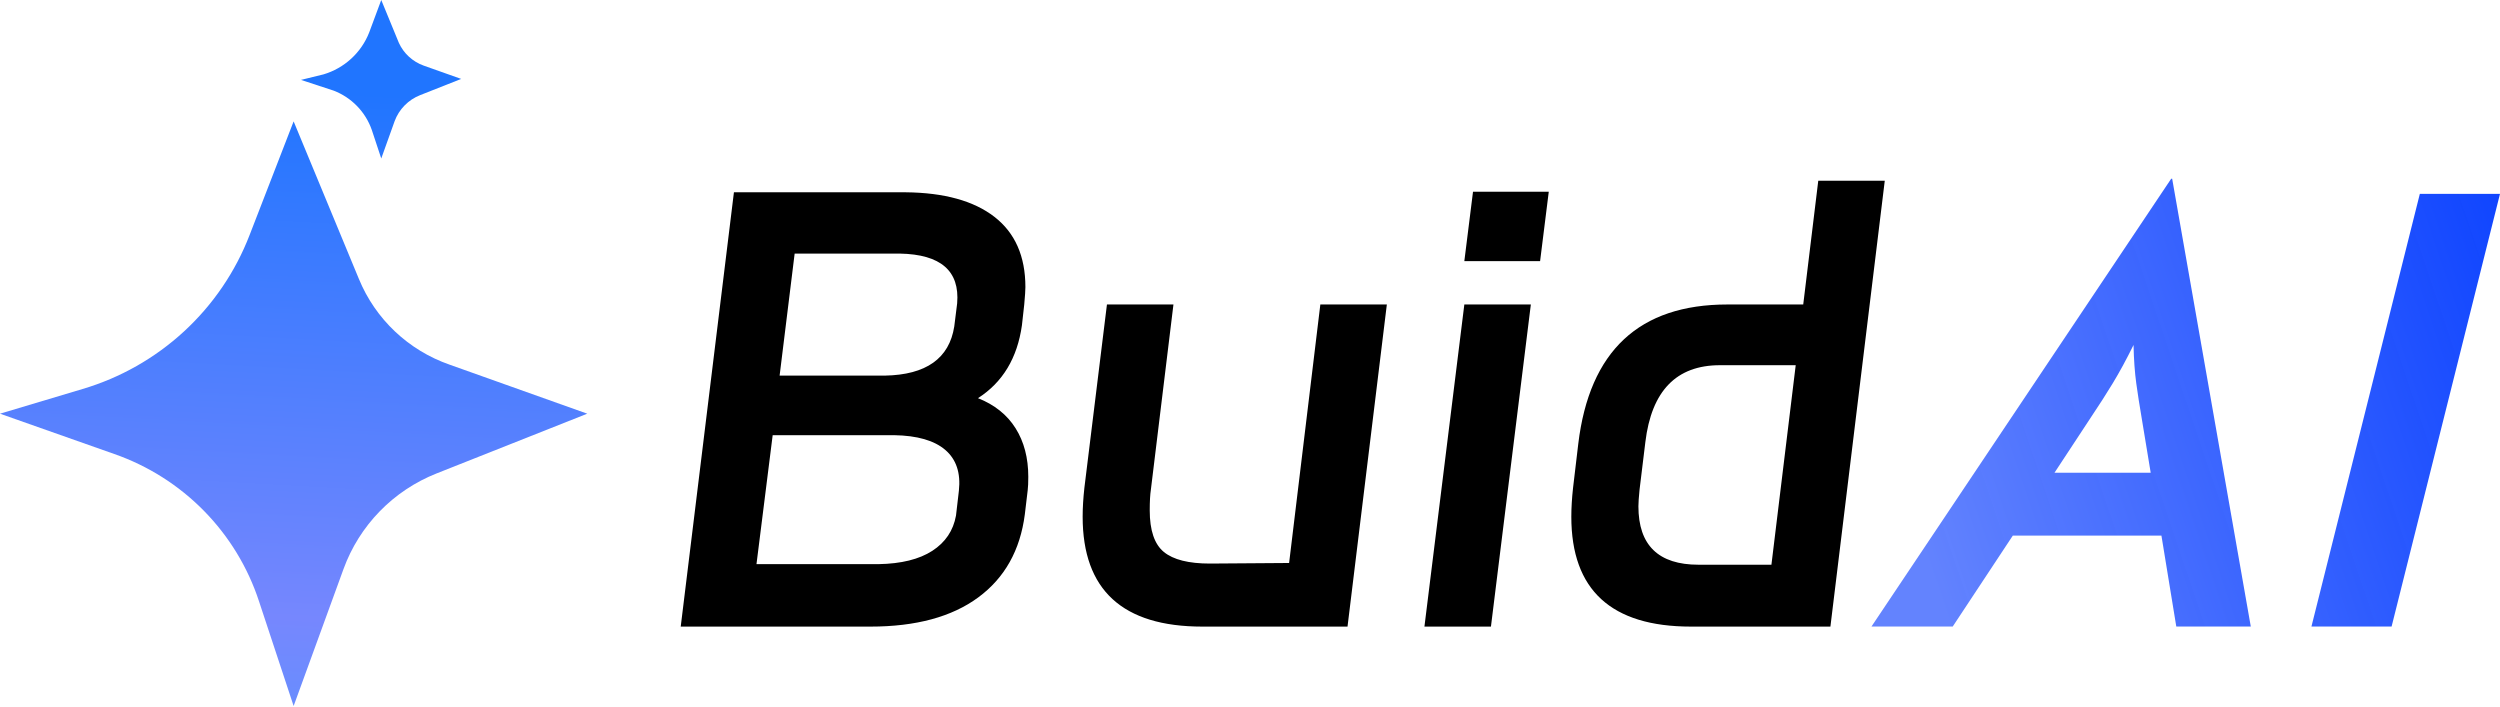
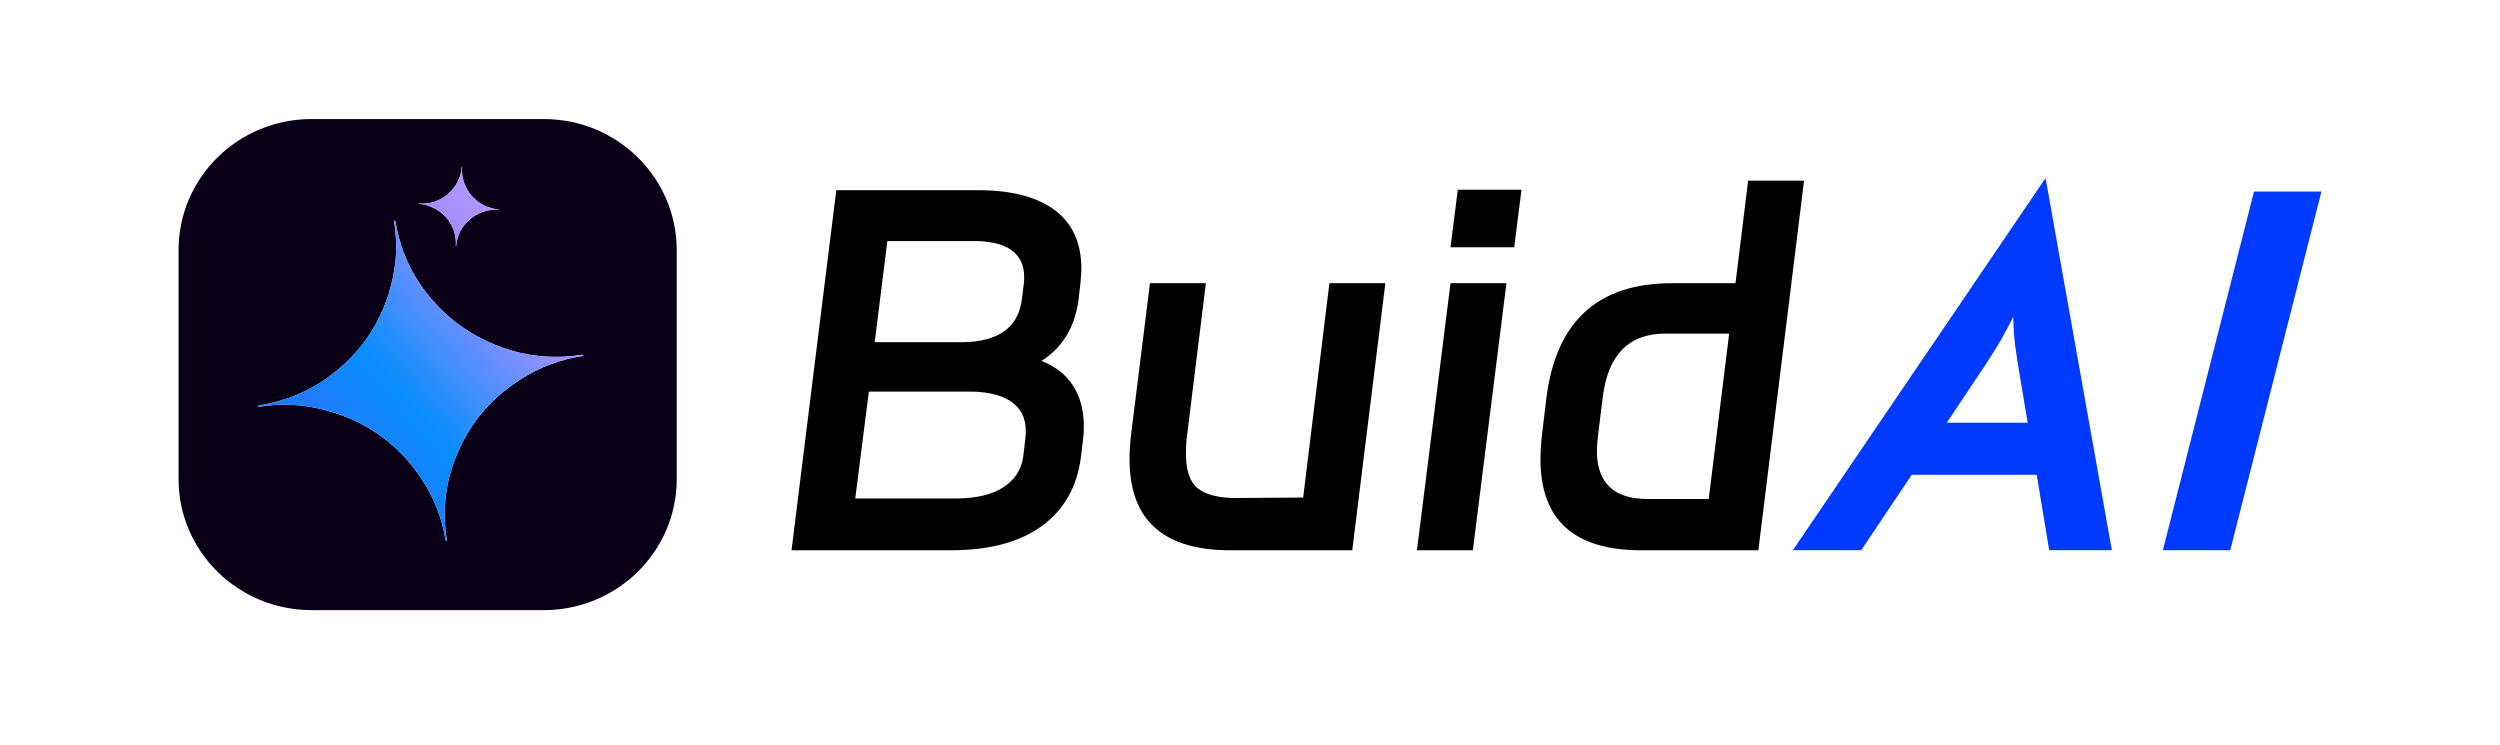
- <svg xmlns="http://www.w3.org/2000/svg" viewBox="0 0 1245 351.59" width="1245" height="351.59" fill="none" customFrame="#000000">
+ <svg xmlns="http://www.w3.org/2000/svg" viewBox="0 0 168 50" width="168" height="50" fill="none">
  <defs>
-     <linearGradient id="paint_linear_2" x1="1275.503" x2="950.127" y1="142.671" y2="252.571" gradientUnits="userSpaceOnUse">
-       <stop stop-color="rgb(0,57,255)" offset="0" stop-opacity="0.95" />
-       <stop stop-color="rgb(99,131,254)" offset="1" stop-opacity="1" />
+     <linearGradient id="paint_linear_8" x1="22.63" x2="37.593" y1="29.577" y2="16.779" gradientUnits="userSpaceOnUse">
+       <stop stop-color="rgb(33,123,254)" offset="0" stop-opacity="1" />
+       <stop stop-color="rgb(7,142,251)" offset="0.27" stop-opacity="1" />
+       <stop stop-color="rgb(161,144,255)" offset="0.777" stop-opacity="1" />
+       <stop stop-color="rgb(189,153,254)" offset="1" stop-opacity="1" />
    </linearGradient>
-     <linearGradient id="paint_linear_3" x1="138.596" x2="109.176" y1="44.145" y2="573.948" gradientUnits="userSpaceOnUse">
-       <stop stop-color="rgb(32,117,255)" offset="0" stop-opacity="1" />
-       <stop stop-color="rgb(118,135,254)" offset="0.495" stop-opacity="1" />
-       <stop stop-color="rgb(37,170,251)" offset="1" stop-opacity="1" />
+     <linearGradient id="paint_linear_9" x1="22.629" x2="37.592" y1="29.577" y2="16.779" gradientUnits="userSpaceOnUse">
+       <stop stop-color="rgb(33,123,254)" offset="0" stop-opacity="1" />
+       <stop stop-color="rgb(7,142,251)" offset="0.27" stop-opacity="1" />
+       <stop stop-color="rgb(161,144,255)" offset="0.777" stop-opacity="1" />
+       <stop stop-color="rgb(189,153,254)" offset="1" stop-opacity="1" />
    </linearGradient>
  </defs>
-   <g id="组合 304">
-     <g id="组合 299">
-       <g id="组合 300">
-         <path id="矢量 465" d="M932 312L1081.26 89L1081.74 89L1120.89 312L1083.79 312L1076.39 266.714L1002.39 266.714L972.462 312L932 312ZM1023.13 235.433L1071.05 235.433L1066.49 207.8C1065.5 202.024 1064.63 196.416 1063.87 190.974C1063.12 185.532 1062.66 179.141 1062.5 171.799C1058.94 179.026 1055.49 185.378 1052.16 190.854C1048.83 196.331 1045.21 201.979 1041.3 207.8L1023.13 235.433ZM1151.1 312L1205.08 96.53L1245 96.53L1191.02 312L1151.1 312Z" fill="url(#paint_linear_2)" fill-rule="nonzero" />
-       </g>
-       <g id="组合 301">
-         <path id="矢量 466" d="M339 312.048L365.496 95.76L451.032 95.76C470.232 95.952 484.968 100.032 495.24 108C505.512 115.968 510.648 127.632 510.648 142.992C510.648 144.528 510.456 147.408 510.072 151.632L508.92 162C506.616 178.32 499.32 190.416 487.032 198.288C495.288 201.552 501.528 206.544 505.752 213.264C509.976 219.984 512.088 228.048 512.088 237.456C512.088 240.336 511.992 242.544 511.8 244.08L510.36 256.176C508.056 274.032 500.328 287.808 487.176 297.504C474.024 307.2 456.12 312.048 433.464 312.048L339 312.048ZM440.664 187.056C461.208 186.672 472.728 178.512 475.224 162.576L476.664 151.056C478.008 134.928 468.504 126.672 448.152 126.288L395.736 126.288L388.248 187.056L440.664 187.056ZM437.496 280.944C448.824 280.752 457.752 278.544 464.28 274.32C470.808 270.096 474.744 264.24 476.088 256.752L477.528 244.368C478.488 235.536 476.232 228.768 470.76 224.064C465.288 219.36 456.792 216.912 445.272 216.72L384.792 216.72L376.728 280.944L437.496 280.944ZM641.976 280.368L657.528 151.632L690.648 151.632L671.064 312.048L598.776 312.048C559.032 312.048 539.16 293.808 539.16 257.328C539.16 252.912 539.448 248.112 540.024 242.928L551.256 151.632L584.376 151.632L573.144 243.792C572.76 246.288 572.568 249.744 572.568 254.16C572.568 264.144 574.92 271.056 579.624 274.896C584.328 278.736 591.96 280.656 602.52 280.656L641.976 280.368ZM729.24 130.032L733.56 95.472L771.288 95.472L766.968 130.032L729.24 130.032ZM742.488 312.048L709.368 312.048L729.24 151.632L762.36 151.632L742.488 312.048ZM785.976 221.04C791.544 174.768 816.312 151.632 860.28 151.632L898.008 151.632L905.496 90L938.616 90L911.544 312.048L842.136 312.048C802.392 312.048 782.52 293.808 782.52 257.328C782.52 252.912 782.808 248.112 783.384 242.928L785.976 221.04ZM882.168 281.232L894.264 181.872L856.536 181.872C834.84 181.872 822.456 194.64 819.384 220.176L816.504 243.792C816.12 247.632 815.928 250.416 815.928 252.144C815.928 271.536 825.912 281.232 845.88 281.232L882.168 281.232Z" fill="rgb(0,0,0)" fill-rule="nonzero" />
-       </g>
-       <g id="组合 302">
-         <path id="矢量 467" d="M201.477 52.517C199.293 54.746 197.606 57.409 196.525 60.331L189.864 78.932L185.152 64.698C183.603 60.257 181.099 56.205 177.816 52.825C174.533 49.445 170.55 46.818 166.143 45.127L149.896 39.789L161.106 37.04C166.241 35.512 170.959 32.838 174.9 29.223C178.842 25.607 181.903 21.145 183.852 16.174L189.864 0L198.638 21.35C199.833 23.962 201.541 26.309 203.662 28.254C205.783 30.198 208.273 31.701 210.985 32.672L229.67 39.304L209.198 47.391C206.291 48.541 203.66 50.287 201.477 52.517ZM189.124 254.622C181.143 262.818 174.995 272.603 171.085 283.333L146.227 351.59L129.004 299.508C123.463 282.569 114.072 267.131 101.56 254.395C89.048 241.659 73.754 231.967 56.866 226.076L0 206.019L41.106 193.726C59.943 188.141 77.239 178.323 91.662 165.031C106.085 151.738 117.249 135.326 124.293 117.059L146.227 60.448L178.721 138.895C182.786 148.789 188.914 157.711 196.701 165.072C204.487 172.433 213.754 178.065 223.889 181.595L292.453 206.019L217.39 235.78C206.738 240.004 197.105 246.426 189.124 254.622Z" fill="url(#paint_linear_3)" fill-rule="evenodd" />
-       </g>
+   <rect id="light" width="168" height="50" x="0" y="0" />
+   <rect id="svgexport-1 1" width="168" height="50" x="0" y="0" />
+   <g id="组合 310">
+     <path id="矢量 471" d="M20.931 8L36.544 8C41.477 8 45.475 11.942 45.475 16.805L45.475 32.196C45.475 37.058 41.477 41 36.544 41L20.931 41C15.999 41 12 37.058 12 32.196L12 16.805C12 11.942 15.999 8 20.931 8Z" fill="rgb(9,0,23)" fill-rule="evenodd" />
+     <path id="矢量 471" d="M39.114 23.842C37.618 24.077 36.191 24.014 34.787 23.669C33.379 23.307 32.093 22.713 30.966 21.907C29.839 21.101 28.868 20.078 28.081 18.873C27.313 17.664 26.81 16.345 26.572 14.871C26.571 14.863 26.567 14.856 26.563 14.85C26.558 14.844 26.551 14.84 26.544 14.837C26.537 14.834 26.529 14.833 26.521 14.835C26.514 14.836 26.507 14.839 26.501 14.843C26.495 14.848 26.49 14.854 26.488 14.861C26.485 14.868 26.484 14.876 26.485 14.883C26.723 16.357 26.651 17.766 26.283 19.153C25.933 20.539 25.34 21.804 24.523 22.916C23.705 24.027 22.668 24.984 21.445 25.759C20.218 26.517 18.88 27.013 17.384 27.247C17.361 27.253 17.345 27.275 17.348 27.297C17.352 27.321 17.375 27.336 17.397 27.333C18.893 27.098 20.322 27.169 21.73 27.532C23.136 27.877 24.42 28.461 25.547 29.267C26.675 30.075 27.637 31.097 28.405 32.307C29.191 33.513 29.703 34.83 29.941 36.305C29.942 36.312 29.946 36.319 29.95 36.325C29.955 36.331 29.961 36.335 29.968 36.338C29.976 36.341 29.983 36.342 29.991 36.34C29.998 36.339 30.005 36.336 30.011 36.331C30.017 36.327 30.021 36.321 30.024 36.314C30.027 36.307 30.027 36.299 30.026 36.292C29.788 34.816 29.852 33.41 30.201 32.026C30.57 30.637 31.171 29.37 31.989 28.257C32.807 27.146 33.844 26.198 35.071 25.441C36.294 24.666 37.631 24.16 39.126 23.926C39.151 23.922 39.166 23.9 39.162 23.877C39.161 23.87 39.158 23.863 39.154 23.858C39.149 23.852 39.143 23.847 39.136 23.845C39.129 23.842 39.122 23.841 39.114 23.842Z" fill="rgb(255,255,255)" fill-rule="evenodd" />
+     <path id="矢量 471" d="M39.114 23.842C37.618 24.077 36.191 24.014 34.787 23.669C33.379 23.307 32.093 22.713 30.966 21.907C29.839 21.101 28.868 20.078 28.081 18.873C27.313 17.664 26.81 16.345 26.572 14.871C26.571 14.863 26.567 14.856 26.563 14.85C26.558 14.844 26.551 14.84 26.544 14.837C26.537 14.834 26.529 14.833 26.521 14.835C26.514 14.836 26.507 14.839 26.501 14.843C26.495 14.848 26.49 14.854 26.488 14.861C26.485 14.868 26.484 14.876 26.485 14.883C26.723 16.357 26.651 17.766 26.283 19.153C25.933 20.539 25.34 21.804 24.523 22.916C23.705 24.027 22.668 24.984 21.445 25.759C20.218 26.517 18.88 27.013 17.384 27.247C17.361 27.253 17.345 27.275 17.348 27.297C17.352 27.321 17.375 27.336 17.397 27.333C18.893 27.098 20.322 27.169 21.73 27.532C23.136 27.877 24.42 28.461 25.547 29.267C26.675 30.075 27.637 31.097 28.405 32.307C29.191 33.513 29.703 34.83 29.941 36.305C29.942 36.312 29.946 36.319 29.95 36.325C29.955 36.331 29.961 36.335 29.968 36.338C29.976 36.341 29.983 36.342 29.991 36.34C29.998 36.339 30.005 36.336 30.011 36.331C30.017 36.327 30.021 36.321 30.024 36.314C30.027 36.307 30.027 36.299 30.026 36.292C29.788 34.816 29.852 33.41 30.201 32.026C30.57 30.637 31.171 29.37 31.989 28.257C32.807 27.146 33.844 26.198 35.071 25.441C36.294 24.666 37.631 24.16 39.126 23.926C39.151 23.922 39.166 23.9 39.162 23.877C39.161 23.87 39.158 23.863 39.154 23.858C39.149 23.852 39.143 23.847 39.136 23.845C39.129 23.842 39.122 23.841 39.114 23.842Z" fill="url(#paint_linear_8)" fill-rule="evenodd" />
+     <path id="矢量 471" d="M33.536 14.076C33.164 14.048 32.827 13.954 32.511 13.793C32.196 13.629 31.922 13.415 31.699 13.16C31.476 12.905 31.303 12.606 31.184 12.274C31.07 11.943 31.025 11.6 31.052 11.234C31.052 11.232 31.052 11.23 31.051 11.229C31.05 11.227 31.049 11.226 31.048 11.225C31.046 11.223 31.044 11.223 31.042 11.223C31.041 11.223 31.039 11.223 31.037 11.224C31.035 11.224 31.034 11.226 31.033 11.227C31.032 11.229 31.031 11.23 31.031 11.232C31.003 11.598 30.905 11.93 30.738 12.241C30.575 12.553 30.361 12.822 30.102 13.042C29.843 13.262 29.54 13.433 29.204 13.55C28.867 13.663 28.519 13.707 28.148 13.68C28.142 13.68 28.137 13.684 28.137 13.69C28.136 13.696 28.141 13.701 28.146 13.701C28.517 13.728 28.855 13.825 29.171 13.99C29.486 14.15 29.76 14.361 29.983 14.617C30.206 14.873 30.378 15.17 30.492 15.502C30.611 15.834 30.658 16.177 30.63 16.543C30.63 16.545 30.63 16.547 30.631 16.548C30.632 16.55 30.633 16.551 30.635 16.552C30.636 16.553 30.638 16.554 30.64 16.554C30.642 16.554 30.643 16.554 30.645 16.553C30.647 16.552 30.648 16.551 30.649 16.549C30.65 16.548 30.651 16.546 30.651 16.544C30.679 16.179 30.774 15.846 30.937 15.535C31.105 15.224 31.321 14.954 31.58 14.734C31.839 14.514 32.141 14.345 32.478 14.232C32.815 14.115 33.163 14.069 33.534 14.096C33.54 14.097 33.544 14.092 33.545 14.087C33.545 14.085 33.545 14.083 33.544 14.082C33.543 14.08 33.542 14.078 33.541 14.077C33.539 14.076 33.537 14.076 33.535 14.076L33.536 14.076Z" fill="rgb(255,255,255)" fill-rule="evenodd" />
+     <path id="矢量 471" d="M33.536 14.076C33.164 14.048 32.827 13.954 32.511 13.793C32.196 13.629 31.922 13.415 31.699 13.16C31.476 12.905 31.303 12.606 31.184 12.274C31.07 11.943 31.025 11.6 31.052 11.234C31.052 11.232 31.052 11.23 31.051 11.229C31.05 11.227 31.049 11.226 31.048 11.225C31.046 11.223 31.044 11.223 31.042 11.223C31.041 11.223 31.039 11.223 31.037 11.224C31.035 11.224 31.034 11.226 31.033 11.227C31.032 11.229 31.031 11.23 31.031 11.232C31.003 11.598 30.905 11.93 30.738 12.241C30.575 12.553 30.361 12.822 30.102 13.042C29.843 13.262 29.54 13.433 29.204 13.55C28.867 13.663 28.519 13.707 28.148 13.68C28.142 13.68 28.137 13.684 28.137 13.69C28.136 13.696 28.141 13.701 28.146 13.701C28.517 13.728 28.855 13.825 29.171 13.99C29.486 14.15 29.76 14.361 29.983 14.617C30.206 14.873 30.378 15.17 30.492 15.502C30.611 15.834 30.658 16.177 30.63 16.543C30.63 16.545 30.63 16.547 30.631 16.548C30.632 16.55 30.633 16.551 30.635 16.552C30.636 16.553 30.638 16.554 30.64 16.554C30.642 16.554 30.643 16.554 30.645 16.553C30.647 16.552 30.648 16.551 30.649 16.549C30.65 16.548 30.651 16.546 30.651 16.544C30.679 16.179 30.774 15.846 30.937 15.535C31.105 15.224 31.321 14.954 31.58 14.734C31.839 14.514 32.141 14.345 32.478 14.232C32.815 14.115 33.163 14.069 33.534 14.096C33.54 14.097 33.544 14.092 33.545 14.087C33.545 14.085 33.545 14.083 33.544 14.082C33.543 14.08 33.542 14.078 33.541 14.077C33.539 14.076 33.537 14.076 33.535 14.076L33.536 14.076Z" fill="url(#paint_linear_9)" fill-rule="evenodd" />
+     <g id="组合 308">
+       <path id="矢量 466" d="M53.191 36.978L56.198 12.783L65.904 12.783C68.083 12.805 69.755 13.261 70.921 14.152C72.086 15.044 72.669 16.348 72.669 18.067C72.669 18.238 72.647 18.561 72.604 19.033L72.473 20.193C72.212 22.018 71.384 23.372 69.989 24.252C70.926 24.617 71.634 25.176 72.114 25.927C72.593 26.679 72.833 27.581 72.833 28.634C72.833 28.956 72.822 29.203 72.8 29.375L72.636 30.728C72.375 32.725 71.498 34.266 70.006 35.351C68.513 36.436 66.482 36.978 63.911 36.978L53.191 36.978ZM64.728 22.996C67.059 22.953 68.366 22.04 68.649 20.257L68.813 18.969C68.965 17.165 67.887 16.241 65.577 16.198L59.63 16.198L58.78 22.996L64.728 22.996ZM64.368 33.498C65.654 33.477 66.667 33.23 67.408 32.758C68.148 32.285 68.595 31.63 68.748 30.792L68.911 29.407C69.02 28.419 68.764 27.662 68.143 27.136C67.522 26.609 66.558 26.336 65.251 26.314L58.388 26.314L57.473 33.498L64.368 33.498ZM87.572 33.434L89.336 19.033L93.095 19.033L90.872 36.978L82.669 36.978C78.16 36.978 75.905 34.938 75.905 30.857C75.905 30.363 75.937 29.826 76.003 29.246L77.277 19.033L81.035 19.033L79.761 29.343C79.717 29.622 79.696 30.008 79.696 30.502C79.696 31.619 79.963 32.392 80.496 32.822C81.03 33.252 81.896 33.466 83.094 33.466L87.572 33.434ZM97.474 16.617L97.964 12.751L102.245 12.751L101.755 16.617L97.474 16.617ZM98.977 36.978L95.219 36.978L97.474 19.033L101.232 19.033L98.977 36.978ZM103.912 26.797C104.544 21.621 107.354 19.033 112.344 19.033L116.625 19.033L117.475 12.139L121.233 12.139L118.161 36.978L110.285 36.978C105.775 36.978 103.52 34.938 103.52 30.857C103.52 30.363 103.553 29.826 103.618 29.246L103.912 26.797ZM114.827 33.531L116.2 22.416L111.919 22.416C109.457 22.416 108.052 23.844 107.703 26.701L107.376 29.343C107.333 29.772 107.311 30.084 107.311 30.277C107.311 32.446 108.444 33.531 110.71 33.531L114.827 33.531Z" fill="rgb(0,0,0)" fill-rule="nonzero" />
+     </g>
+     <g id="组合 309">
+       <path id="矢量 465" d="M120.482 36.973L137.42 12.027L137.474 12.027L141.917 36.973L137.706 36.973L136.867 31.907L128.469 31.907L125.074 36.973L120.482 36.973ZM130.823 28.408L136.261 28.408L135.743 25.317C135.631 24.671 135.533 24.043 135.447 23.435C135.361 22.826 135.309 22.111 135.291 21.29C134.886 22.098 134.495 22.809 134.117 23.421C133.739 24.034 133.329 24.666 132.885 25.317L130.823 28.408ZM145.345 36.973L151.47 12.87L156 12.87L149.874 36.973L145.345 36.973Z" fill="rgb(0,57,255)" fill-rule="nonzero" />
    </g>
  </g>
</svg>
